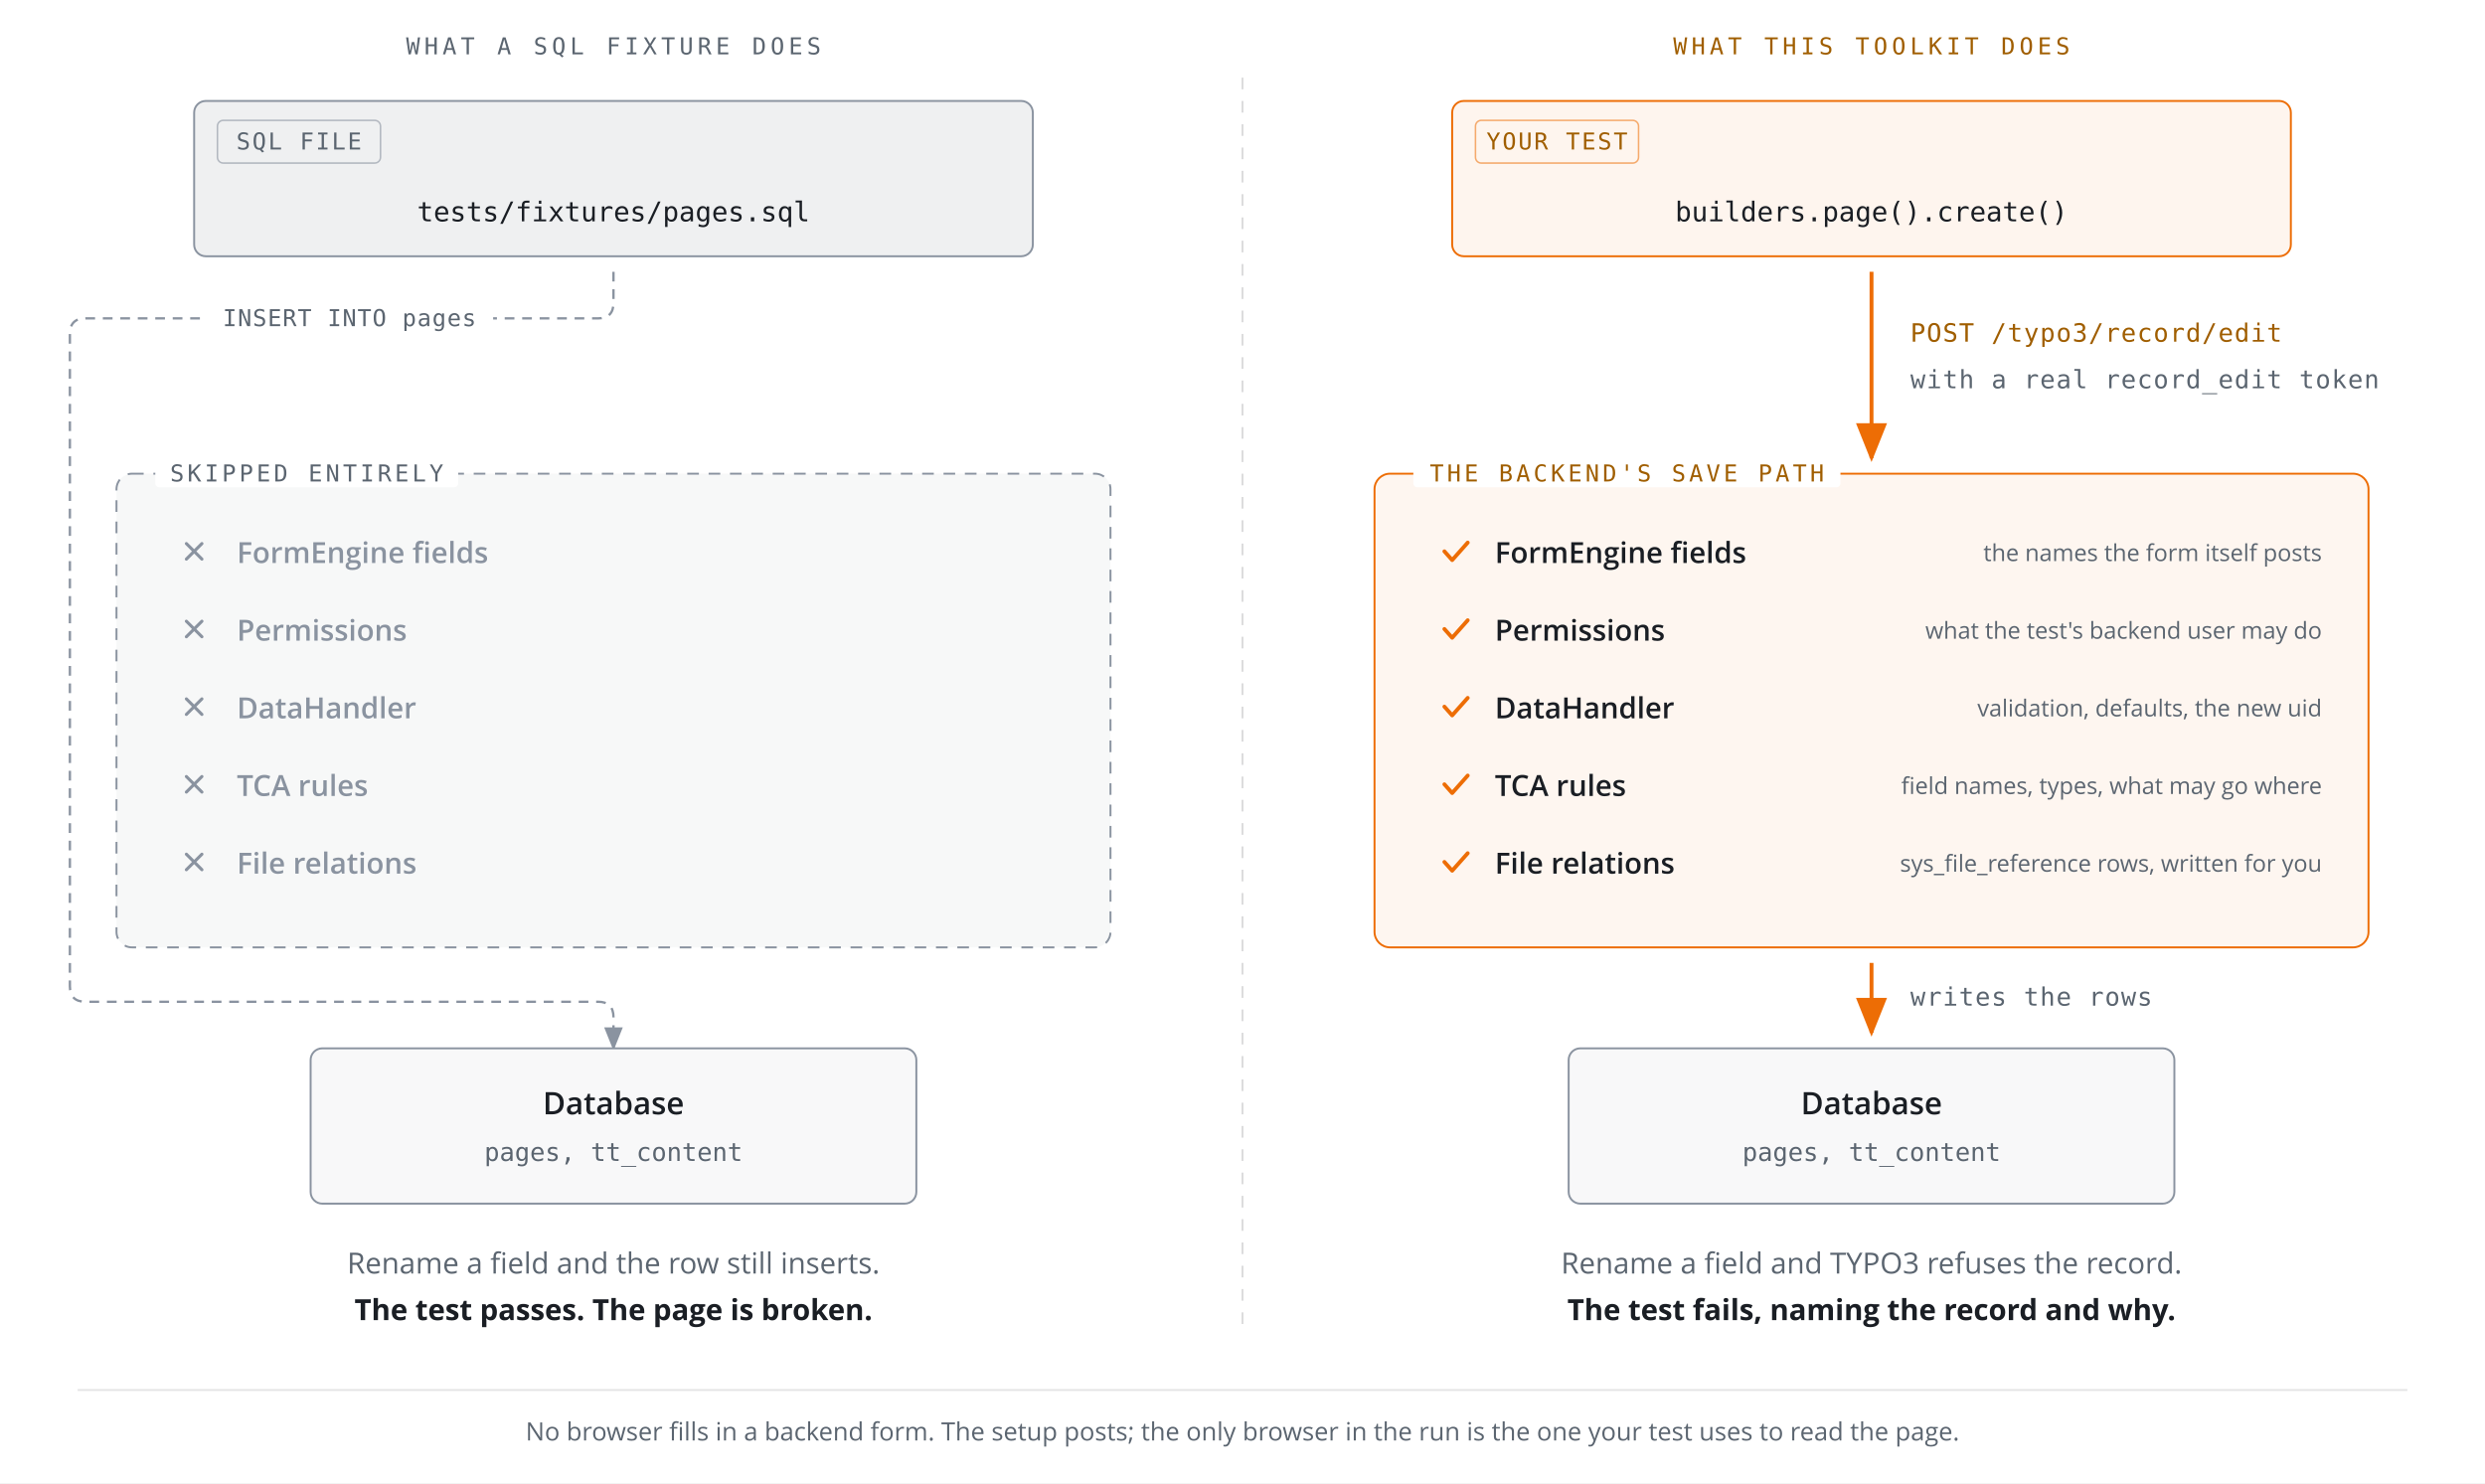
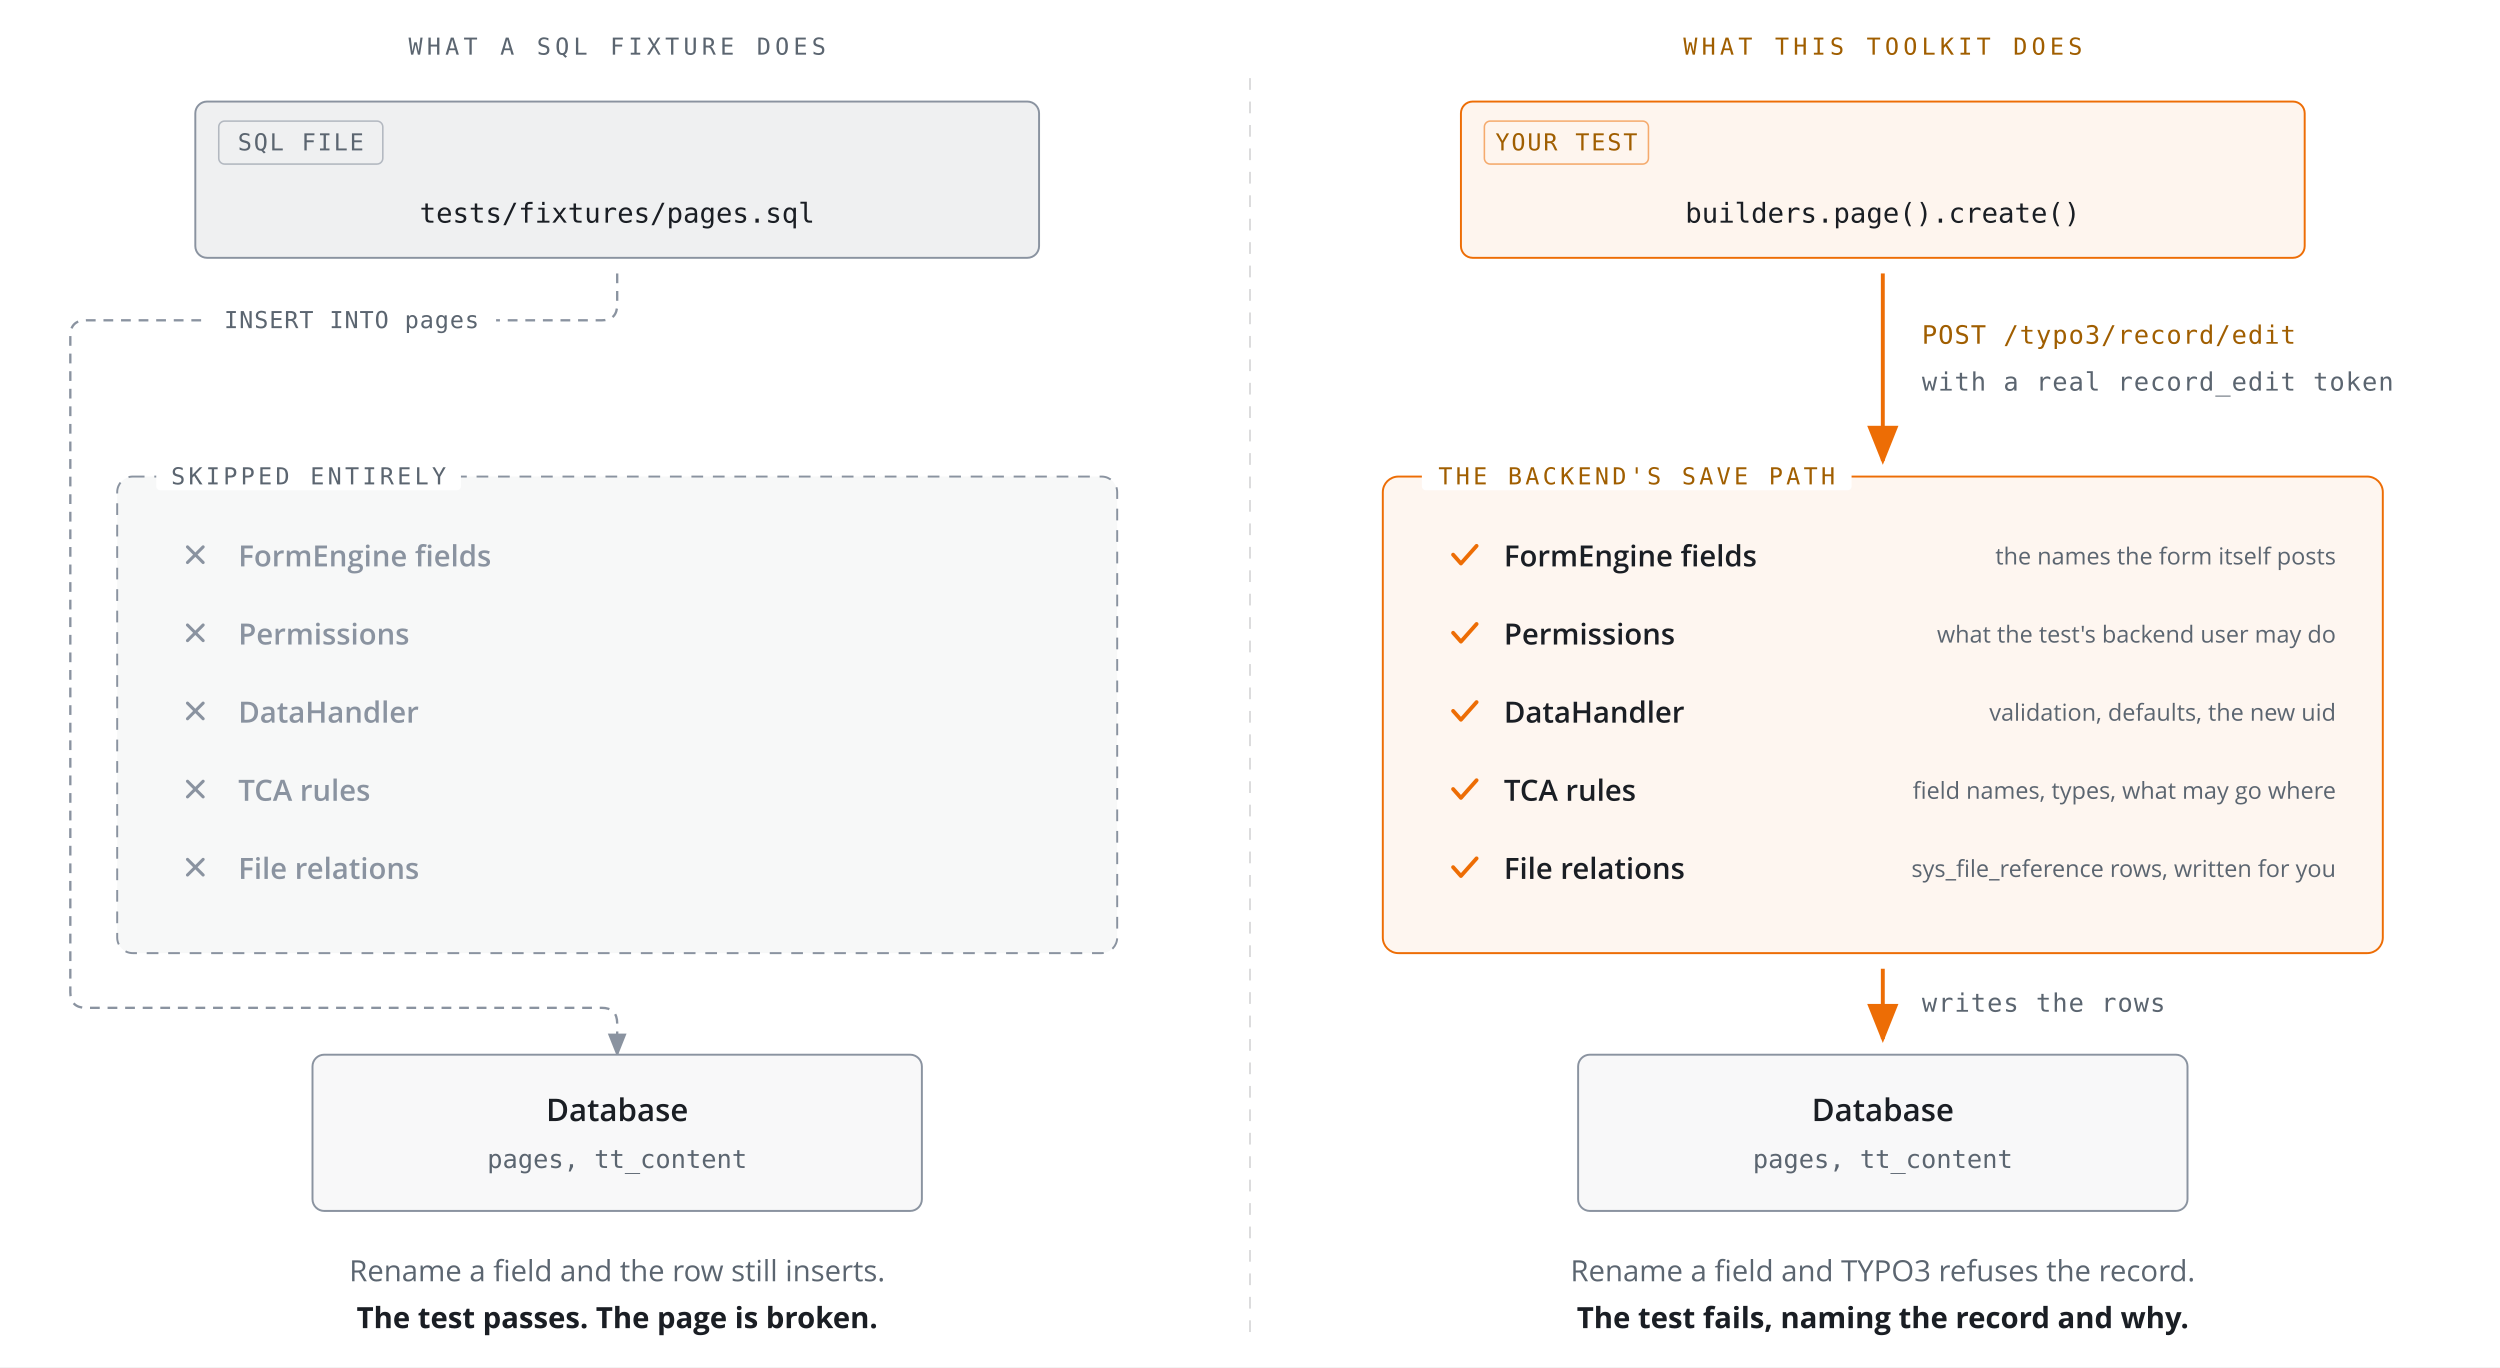
- <svg xmlns="http://www.w3.org/2000/svg" width="1280" height="764" viewBox="0 0 1280 764" role="img" aria-labelledby="bsp-title bsp-desc">
+ <svg xmlns="http://www.w3.org/2000/svg" width="1280" height="700" viewBox="0 0 1280 700" role="img" aria-labelledby="bsp-title bsp-desc">
  <defs>
    <marker id="bsp-arrow" markerWidth="10" markerHeight="8" refX="9" refY="4" orient="auto">
      <polygon points="0 0, 10 4, 0 8" fill="#8A93A0" />
    </marker>
    <marker id="bsp-arrow-accent" markerWidth="10" markerHeight="8" refX="9" refY="4" orient="auto">
      <polygon points="0 0, 10 4, 0 8" fill="#ED6D05" />
    </marker>
  </defs>
  <rect width="100%" height="100%" fill="#FFFFFF" />
  <line x1="640" y1="40" x2="640" y2="684" stroke="rgba(26,30,36,0.16)" stroke-width="1" stroke-dasharray="6,6" />
  <text x="316" y="28" fill="#5B6570" font-size="12" font-family="'Source Code Pro',ui-monospace,SFMono-Regular,Menlo,monospace" text-anchor="middle" letter-spacing="0.18em">WHAT A SQL FIXTURE DOES</text>
  <text x="964" y="28" fill="#A05E00" font-size="12" font-family="'Source Code Pro',ui-monospace,SFMono-Regular,Menlo,monospace" text-anchor="middle" letter-spacing="0.18em">WHAT THIS TOOLKIT DOES</text>
  <rect x="100" y="52" width="432" height="80" rx="6" fill="#FFFFFF" />
  <rect x="100" y="52" width="432" height="80" rx="6" fill="rgba(91,101,112,0.10)" stroke="#8A93A0" stroke-width="1" />
  <rect x="112" y="62" width="84" height="22" rx="3" fill="transparent" stroke="rgba(138,147,160,0.60)" stroke-width="0.8" />
  <text x="154" y="73" fill="#5B6570" font-size="12" font-family="'Source Code Pro',ui-monospace,SFMono-Regular,Menlo,monospace" text-anchor="middle" letter-spacing="0.08em" dy="4">SQL FILE</text>
  <text x="316" y="114" fill="#1A1E24" font-size="14" font-family="'Source Code Pro',ui-monospace,SFMono-Regular,Menlo,monospace" text-anchor="middle">tests/fixtures/pages.sql</text>
  <rect x="748" y="52" width="432" height="80" rx="6" fill="#FFFFFF" />
  <rect x="748" y="52" width="432" height="80" rx="6" fill="rgba(237,109,5,0.07)" stroke="#ED6D05" stroke-width="1" />
  <rect x="760" y="62" width="84" height="22" rx="3" fill="transparent" stroke="rgba(237,109,5,0.55)" stroke-width="0.8" />
  <text x="802" y="73" fill="#A05E00" font-size="12" font-family="'Source Code Pro',ui-monospace,SFMono-Regular,Menlo,monospace" text-anchor="middle" letter-spacing="0.08em" dy="4">YOUR TEST</text>
  <text x="964" y="114" fill="#1A1E24" font-size="14" font-family="'Source Code Pro',ui-monospace,SFMono-Regular,Menlo,monospace" text-anchor="middle">builders.page().create()</text>
  <path d="M 316,140 V 156 Q 316,164 308,164 H 44 Q 36,164 36,172 V 508 Q 36,516 44,516 H 308 Q 316,516 316,524 V 540" fill="none" stroke="#8A93A0" stroke-width="1.2" stroke-dasharray="5,4" marker-end="url(#bsp-arrow)" />
  <rect x="106" y="156" width="148" height="16" rx="2" fill="#FFFFFF" />
  <text x="180" y="168" fill="#5B6570" font-size="12" font-family="'Source Code Pro',ui-monospace,SFMono-Regular,Menlo,monospace" text-anchor="middle" letter-spacing="0.04em">INSERT INTO pages</text>
  <line x1="964" y1="140" x2="964" y2="236" stroke="#ED6D05" stroke-width="2" marker-end="url(#bsp-arrow-accent)" />
  <text x="984" y="176" fill="#A05E00" font-size="13" font-family="'Source Code Pro',ui-monospace,SFMono-Regular,Menlo,monospace" letter-spacing="0.04em">POST /typo3/record/edit</text>
  <text x="984" y="200" fill="#5B6570" font-size="13" font-family="'Source Code Pro',ui-monospace,SFMono-Regular,Menlo,monospace" letter-spacing="0.04em">with a real record_edit token</text>
  <rect x="60" y="244" width="512" height="244" rx="8" fill="rgba(91,101,112,0.05)" stroke="#8A93A0" stroke-width="1" stroke-dasharray="6,5" />
  <rect x="80" y="237" width="156" height="14" rx="2" fill="#FFFFFF" />
  <text x="158" y="248" fill="#5B6570" font-size="12" font-family="'Source Code Pro',ui-monospace,SFMono-Regular,Menlo,monospace" text-anchor="middle" letter-spacing="0.14em">SKIPPED ENTIRELY</text>
  <rect x="708" y="244" width="512" height="244" rx="8" fill="rgba(237,109,5,0.06)" stroke="#ED6D05" stroke-width="1" />
  <rect x="728" y="237" width="220" height="14" rx="2" fill="#FFFFFF" />
  <text x="838" y="248" fill="#A05E00" font-size="12" font-family="'Source Code Pro',ui-monospace,SFMono-Regular,Menlo,monospace" text-anchor="middle" letter-spacing="0.14em">THE BACKEND'S SAVE PATH</text>
  <path d="M 96,280 L 104,288 M 104,280 L 96,288" stroke="#8A93A0" stroke-width="1.6" stroke-linecap="round" />
  <text x="122" y="290" fill="#8A93A0" font-size="15" font-weight="600" font-family="'Open Sans',-apple-system,BlinkMacSystemFont,'Segoe UI',Roboto,sans-serif">FormEngine fields</text>
  <path d="M 96,320 L 104,328 M 104,320 L 96,328" stroke="#8A93A0" stroke-width="1.6" stroke-linecap="round" />
  <text x="122" y="330" fill="#8A93A0" font-size="15" font-weight="600" font-family="'Open Sans',-apple-system,BlinkMacSystemFont,'Segoe UI',Roboto,sans-serif">Permissions</text>
  <path d="M 96,360 L 104,368 M 104,360 L 96,368" stroke="#8A93A0" stroke-width="1.6" stroke-linecap="round" />
  <text x="122" y="370" fill="#8A93A0" font-size="15" font-weight="600" font-family="'Open Sans',-apple-system,BlinkMacSystemFont,'Segoe UI',Roboto,sans-serif">DataHandler</text>
  <path d="M 96,400 L 104,408 M 104,400 L 96,408" stroke="#8A93A0" stroke-width="1.6" stroke-linecap="round" />
  <text x="122" y="410" fill="#8A93A0" font-size="15" font-weight="600" font-family="'Open Sans',-apple-system,BlinkMacSystemFont,'Segoe UI',Roboto,sans-serif">TCA rules</text>
  <path d="M 96,440 L 104,448 M 104,440 L 96,448" stroke="#8A93A0" stroke-width="1.6" stroke-linecap="round" />
  <text x="122" y="450" fill="#8A93A0" font-size="15" font-weight="600" font-family="'Open Sans',-apple-system,BlinkMacSystemFont,'Segoe UI',Roboto,sans-serif">File relations</text>
  <path d="M 744,284 L 748,288.5 L 756,279.5" fill="none" stroke="#ED6D05" stroke-width="2" stroke-linecap="round" stroke-linejoin="round" />
  <text x="770" y="290" fill="#1A1E24" font-size="15" font-weight="600" font-family="'Open Sans',-apple-system,BlinkMacSystemFont,'Segoe UI',Roboto,sans-serif">FormEngine fields</text>
  <text x="1196" y="289" fill="#5B6570" font-size="12" font-family="'Open Sans',-apple-system,BlinkMacSystemFont,'Segoe UI',Roboto,sans-serif" text-anchor="end">the names the form itself posts</text>
  <path d="M 744,324 L 748,328.5 L 756,319.5" fill="none" stroke="#ED6D05" stroke-width="2" stroke-linecap="round" stroke-linejoin="round" />
  <text x="770" y="330" fill="#1A1E24" font-size="15" font-weight="600" font-family="'Open Sans',-apple-system,BlinkMacSystemFont,'Segoe UI',Roboto,sans-serif">Permissions</text>
  <text x="1196" y="329" fill="#5B6570" font-size="12" font-family="'Open Sans',-apple-system,BlinkMacSystemFont,'Segoe UI',Roboto,sans-serif" text-anchor="end">what the test's backend user may do</text>
  <path d="M 744,364 L 748,368.5 L 756,359.5" fill="none" stroke="#ED6D05" stroke-width="2" stroke-linecap="round" stroke-linejoin="round" />
  <text x="770" y="370" fill="#1A1E24" font-size="15" font-weight="600" font-family="'Open Sans',-apple-system,BlinkMacSystemFont,'Segoe UI',Roboto,sans-serif">DataHandler</text>
  <text x="1196" y="369" fill="#5B6570" font-size="12" font-family="'Open Sans',-apple-system,BlinkMacSystemFont,'Segoe UI',Roboto,sans-serif" text-anchor="end">validation, defaults, the new uid</text>
  <path d="M 744,404 L 748,408.5 L 756,399.5" fill="none" stroke="#ED6D05" stroke-width="2" stroke-linecap="round" stroke-linejoin="round" />
  <text x="770" y="410" fill="#1A1E24" font-size="15" font-weight="600" font-family="'Open Sans',-apple-system,BlinkMacSystemFont,'Segoe UI',Roboto,sans-serif">TCA rules</text>
  <text x="1196" y="409" fill="#5B6570" font-size="12" font-family="'Open Sans',-apple-system,BlinkMacSystemFont,'Segoe UI',Roboto,sans-serif" text-anchor="end">field names, types, what may go where</text>
  <path d="M 744,444 L 748,448.5 L 756,439.5" fill="none" stroke="#ED6D05" stroke-width="2" stroke-linecap="round" stroke-linejoin="round" />
  <text x="770" y="450" fill="#1A1E24" font-size="15" font-weight="600" font-family="'Open Sans',-apple-system,BlinkMacSystemFont,'Segoe UI',Roboto,sans-serif">File relations</text>
  <text x="1196" y="449" fill="#5B6570" font-size="12" font-family="'Open Sans',-apple-system,BlinkMacSystemFont,'Segoe UI',Roboto,sans-serif" text-anchor="end">sys_file_reference rows, written for you</text>
  <line x1="964" y1="496" x2="964" y2="532" stroke="#ED6D05" stroke-width="2" marker-end="url(#bsp-arrow-accent)" />
  <text x="984" y="518" fill="#5B6570" font-size="13" font-family="'Source Code Pro',ui-monospace,SFMono-Regular,Menlo,monospace" letter-spacing="0.04em">writes the rows</text>
  <rect x="160" y="540" width="312" height="80" rx="6" fill="#FFFFFF" />
  <rect x="160" y="540" width="312" height="80" rx="6" fill="rgba(26,30,36,0.03)" stroke="#8A93A0" stroke-width="1" />
  <text x="316" y="574" fill="#1A1E24" font-size="16" font-weight="600" font-family="'Open Sans',-apple-system,BlinkMacSystemFont,'Segoe UI',Roboto,sans-serif" text-anchor="middle">Database</text>
  <text x="316" y="598" fill="#5B6570" font-size="13" font-family="'Source Code Pro',ui-monospace,SFMono-Regular,Menlo,monospace" text-anchor="middle">pages, tt_content</text>
  <rect x="808" y="540" width="312" height="80" rx="6" fill="#FFFFFF" />
  <rect x="808" y="540" width="312" height="80" rx="6" fill="rgba(26,30,36,0.03)" stroke="#8A93A0" stroke-width="1" />
  <text x="964" y="574" fill="#1A1E24" font-size="16" font-weight="600" font-family="'Open Sans',-apple-system,BlinkMacSystemFont,'Segoe UI',Roboto,sans-serif" text-anchor="middle">Database</text>
  <text x="964" y="598" fill="#5B6570" font-size="13" font-family="'Source Code Pro',ui-monospace,SFMono-Regular,Menlo,monospace" text-anchor="middle">pages, tt_content</text>
  <text x="316" y="656" fill="#5B6570" font-size="15" font-family="'Open Sans',-apple-system,BlinkMacSystemFont,'Segoe UI',Roboto,sans-serif" text-anchor="middle">Rename a field and the row still inserts.</text>
  <text x="316" y="680" fill="#1A1E24" font-size="15" font-weight="700" font-family="'Open Sans',-apple-system,BlinkMacSystemFont,'Segoe UI',Roboto,sans-serif" text-anchor="middle">The test passes. The page is broken.</text>
  <text x="964" y="656" fill="#5B6570" font-size="15" font-family="'Open Sans',-apple-system,BlinkMacSystemFont,'Segoe UI',Roboto,sans-serif" text-anchor="middle">Rename a field and TYPO3 refuses the record.</text>
  <text x="964" y="680" fill="#1A1E24" font-size="15" font-weight="700" font-family="'Open Sans',-apple-system,BlinkMacSystemFont,'Segoe UI',Roboto,sans-serif" text-anchor="middle">The test fails, naming the record and why.</text>
-   <line x1="40" y1="716" x2="1240" y2="716" stroke="rgba(26,30,36,0.12)" stroke-width="1" />
-   <text x="640" y="742" fill="#5B6570" font-size="13" font-family="'Open Sans',-apple-system,BlinkMacSystemFont,'Segoe UI',Roboto,sans-serif" text-anchor="middle">No browser fills in a backend form. The setup posts; the only browser in the run is the one your test uses to read the page.</text>
</svg>
